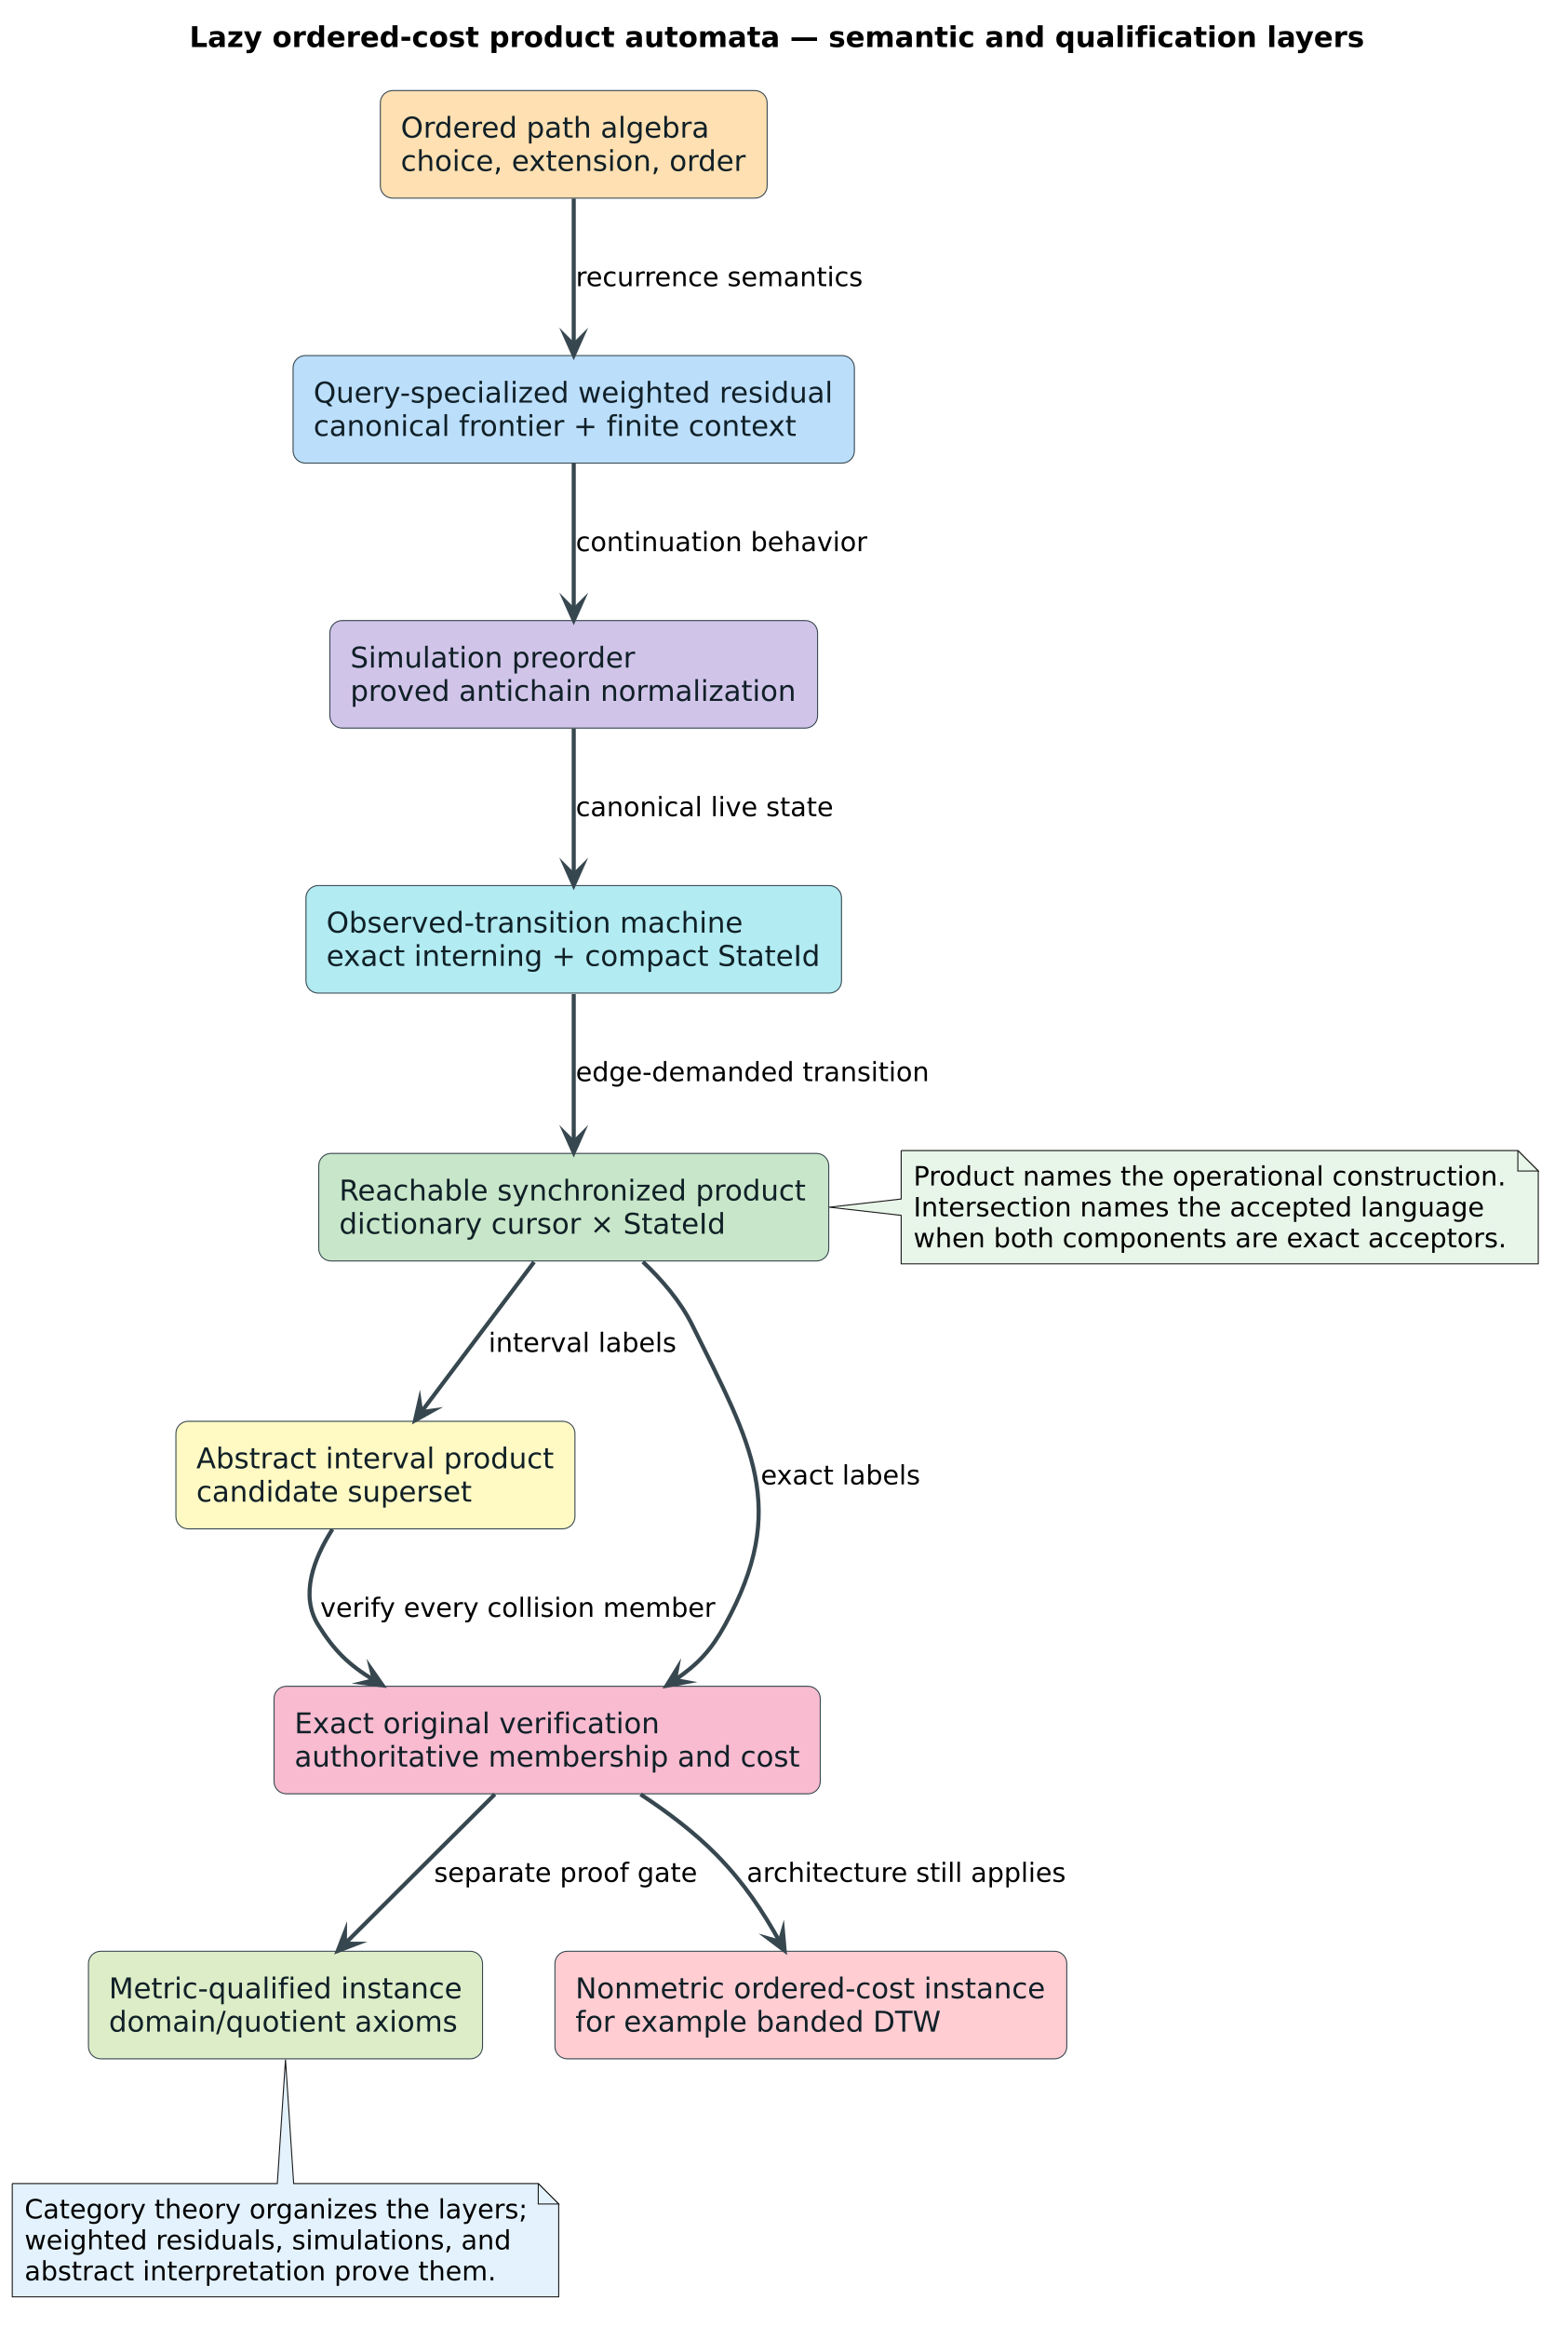
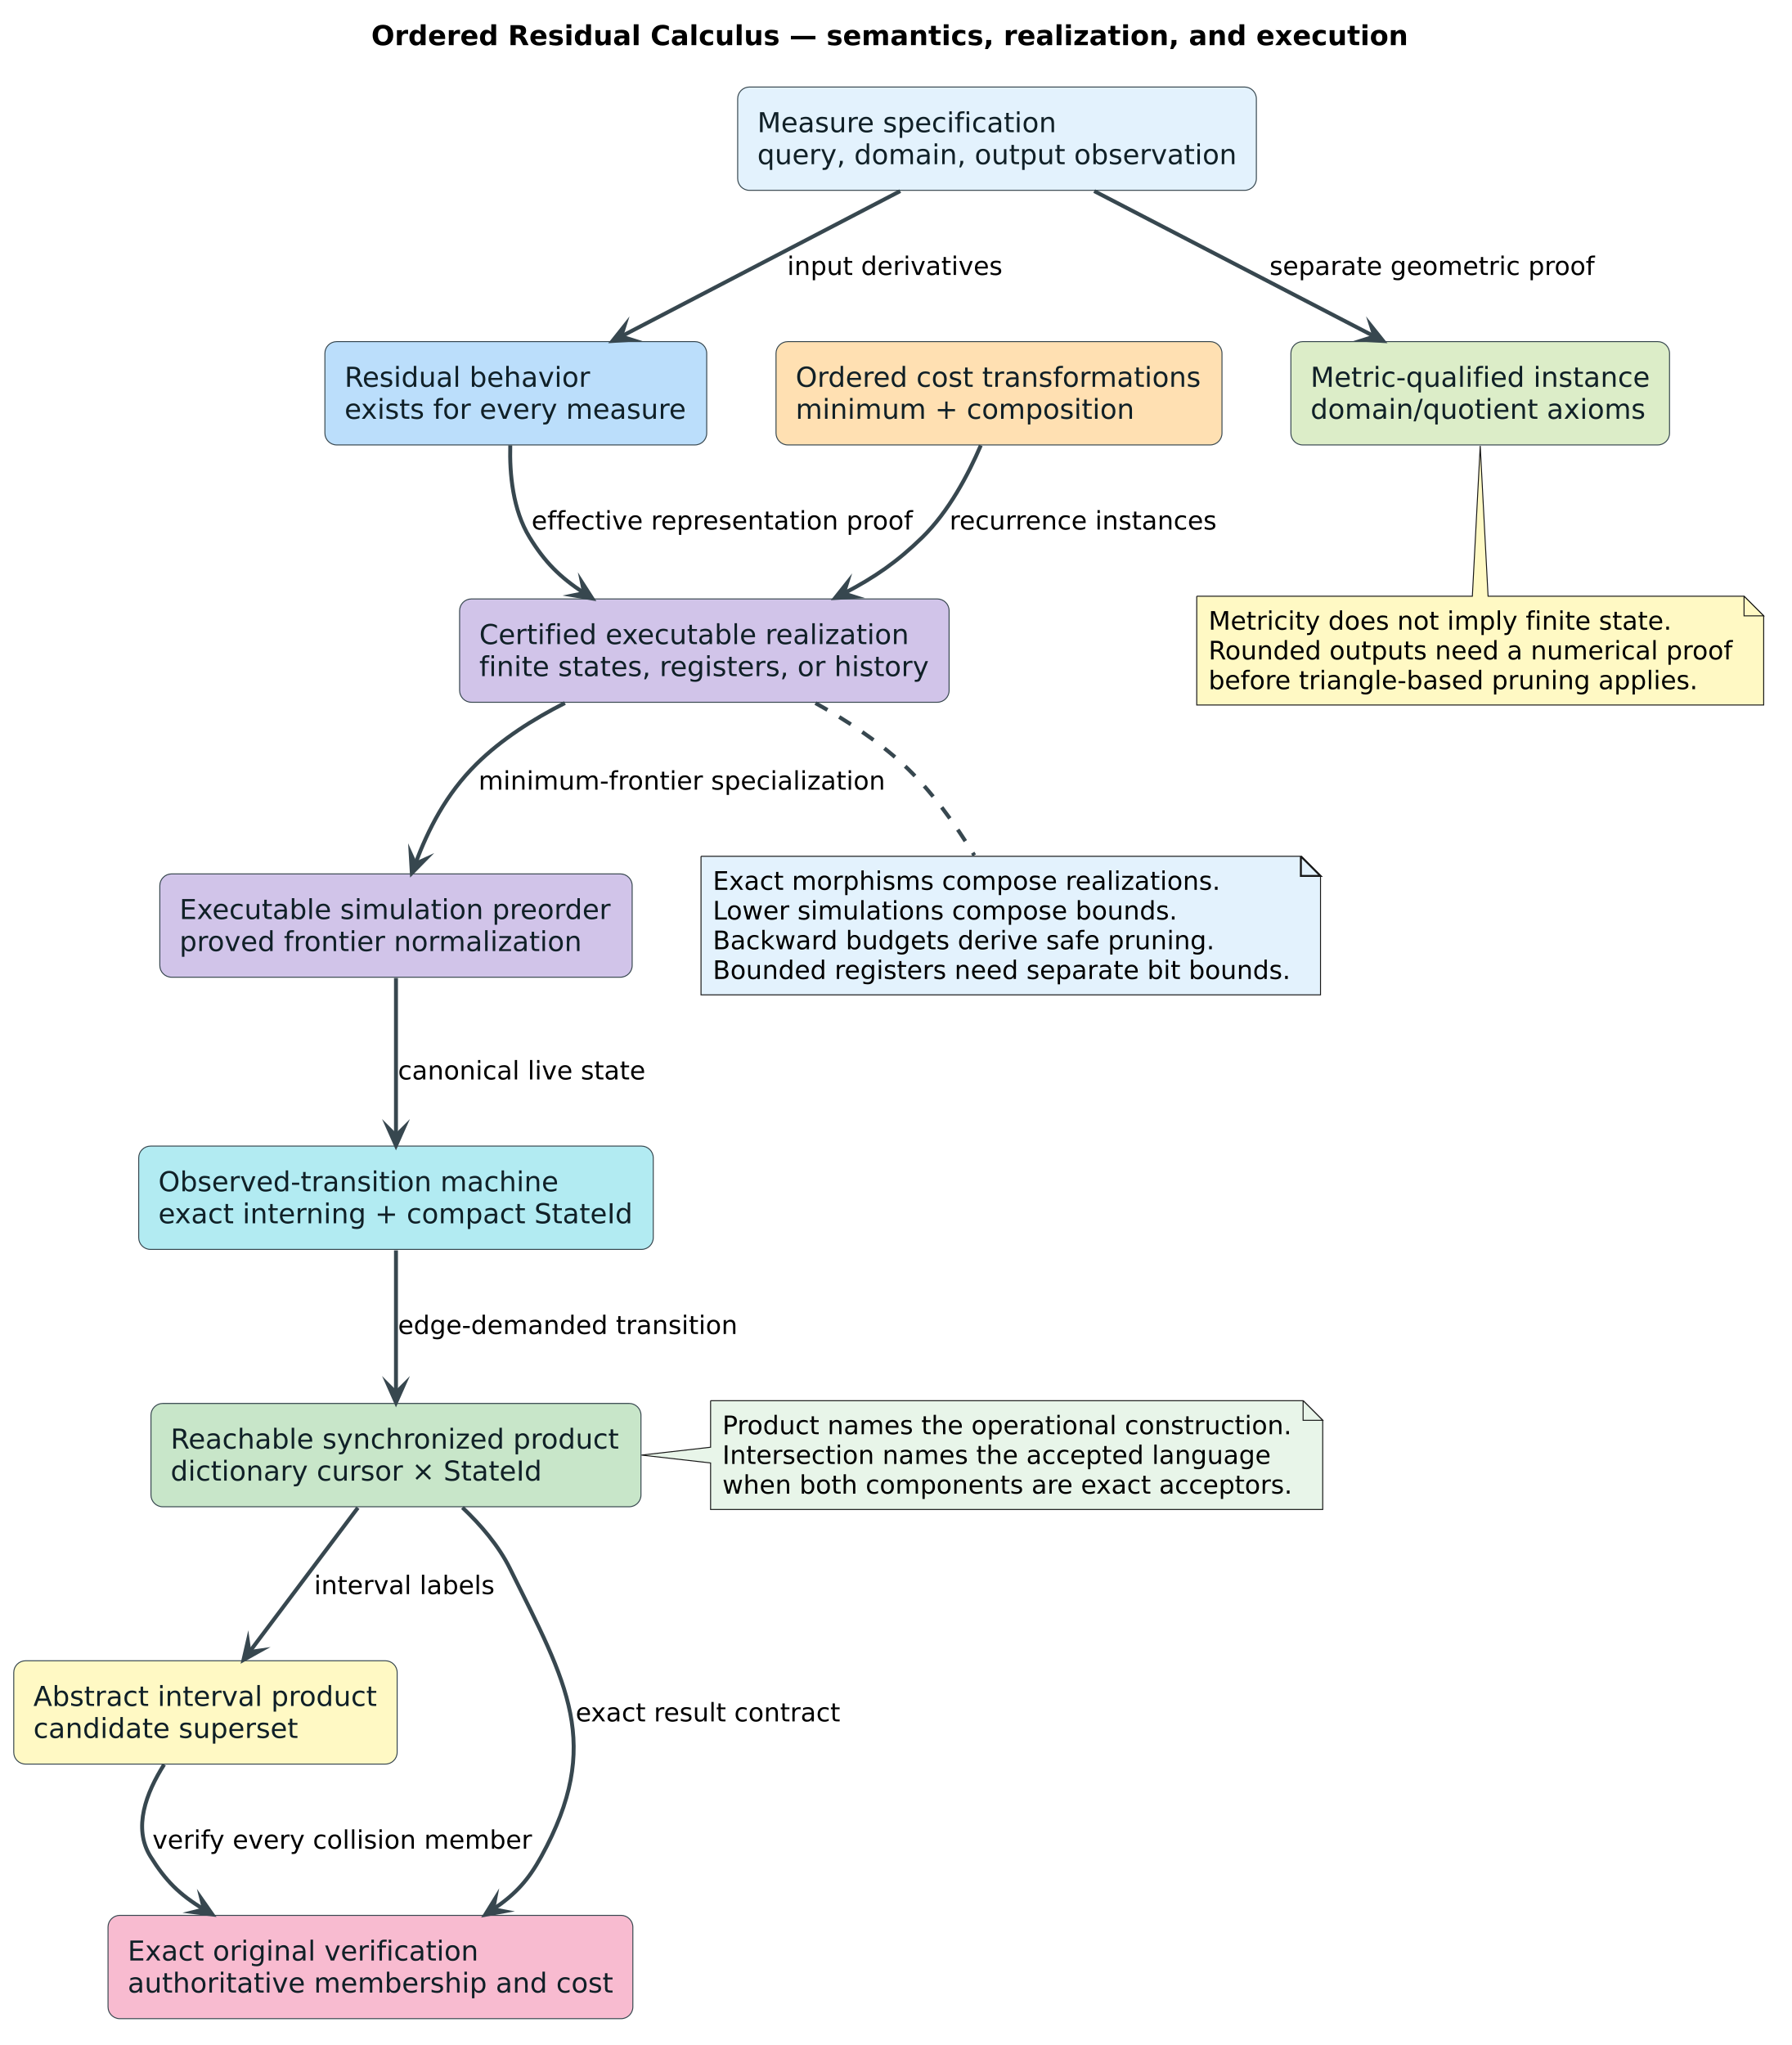
- <svg xmlns="http://www.w3.org/2000/svg" contentStyleType="text/css" data-diagram-type="DESCRIPTION" height="1138px" preserveAspectRatio="none" style="width:767px;height:1138px;background:#FFFFFF;" version="1.1" viewBox="0 0 767 1138" width="767px" zoomAndPan="magnify">
+ <svg xmlns="http://www.w3.org/2000/svg" contentStyleType="text/css" data-diagram-type="DESCRIPTION" height="1041px" preserveAspectRatio="none" style="width:912px;height:1041px;background:#FFFFFF;" version="1.1" viewBox="0 0 912 1041" width="912px" zoomAndPan="magnify">
  <defs />
  <g>
    <g class="title" data-source-line="13">
-       <text fill="#000000" font-family="'DejaVu Sans'" font-size="14" font-weight="700" lengthAdjust="spacing" textLength="575.176" x="92.648" y="22.995">Lazy ordered-cost product automata — semantic and qualification layers</text>
+       <text fill="#000000" font-family="'DejaVu Sans'" font-size="14" font-weight="700" lengthAdjust="spacing" textLength="527.892" x="189.012" y="22.995">Ordered Residual Calculus — semantics, realization, and execution</text>
    </g>
-     <g class="entity" data-qualified-name="Algebra" data-source-line="15" id="ent0001">
-       <rect fill="#FFE0B2" height="52.594" rx="6" ry="6" style="stroke:#37474F;stroke-width:0.5;" width="189.21" x="186.05" y="44.297" />
-       <text fill="#102027" font-family="'DejaVu Sans'" font-size="14" lengthAdjust="spacing" textLength="151.45" x="196.05" y="67.292">Ordered path algebra</text>
-       <text fill="#102027" font-family="'DejaVu Sans'" font-size="14" lengthAdjust="spacing" textLength="169.21" x="196.05" y="83.589">choice, extension, order</text>
+     <g class="entity" data-qualified-name="Measure" data-source-line="15" id="ent0001">
+       <rect fill="#E3F2FD" height="52.594" rx="6" ry="6" style="stroke:#37474F;stroke-width:0.5;" width="264.07" x="375.56" y="44.297" />
+       <text fill="#102027" font-family="'DejaVu Sans'" font-size="14" lengthAdjust="spacing" textLength="152.551" x="385.56" y="67.292">Measure specification</text>
+       <text fill="#102027" font-family="'DejaVu Sans'" font-size="14" lengthAdjust="spacing" textLength="244.07" x="385.56" y="83.589">query, domain, output observation</text>
    </g>
    <g class="entity" data-qualified-name="Residual" data-source-line="16" id="ent0002">
-       <rect fill="#BBDEFB" height="52.594" rx="6" ry="6" style="stroke:#37474F;stroke-width:0.5;" width="274.57" x="143.37" y="173.887" />
-       <text fill="#102027" font-family="'DejaVu Sans'" font-size="14" lengthAdjust="spacing" textLength="254.57" x="153.37" y="196.882">Query-specialized weighted residual</text>
-       <text fill="#102027" font-family="'DejaVu Sans'" font-size="14" lengthAdjust="spacing" textLength="236.742" x="153.37" y="213.179">canonical frontier + finite context</text>
+       <rect fill="#BBDEFB" height="52.594" rx="6" ry="6" style="stroke:#37474F;stroke-width:0.5;" width="194.385" x="165.41" y="173.897" />
+       <text fill="#102027" font-family="'DejaVu Sans'" font-size="14" lengthAdjust="spacing" textLength="125.651" x="175.41" y="196.892">Residual behavior</text>
+       <text fill="#102027" font-family="'DejaVu Sans'" font-size="14" lengthAdjust="spacing" textLength="174.385" x="175.41" y="213.189">exists for every measure</text>
    </g>
-     <g class="entity" data-qualified-name="Simulation" data-source-line="17" id="ent0003">
-       <rect fill="#D1C4E9" height="52.594" rx="6" ry="6" style="stroke:#37474F;stroke-width:0.5;" width="238.572" x="161.36" y="303.477" />
-       <text fill="#102027" font-family="'DejaVu Sans'" font-size="14" lengthAdjust="spacing" textLength="139.856" x="171.36" y="326.472">Simulation preorder</text>
-       <text fill="#102027" font-family="'DejaVu Sans'" font-size="14" lengthAdjust="spacing" textLength="218.572" x="171.36" y="342.769">proved antichain normalization</text>
+     <g class="entity" data-qualified-name="Algebra" data-source-line="17" id="ent0003">
+       <rect fill="#FFE0B2" height="52.594" rx="6" ry="6" style="stroke:#37474F;stroke-width:0.5;" width="227.047" x="395.08" y="173.897" />
+       <text fill="#102027" font-family="'DejaVu Sans'" font-size="14" lengthAdjust="spacing" textLength="207.047" x="405.08" y="196.892">Ordered cost transformations</text>
+       <text fill="#102027" font-family="'DejaVu Sans'" font-size="14" lengthAdjust="spacing" textLength="172.423" x="405.08" y="213.189">minimum + composition</text>
    </g>
-     <g class="entity" data-qualified-name="Machine" data-source-line="18" id="ent0004">
-       <rect fill="#B2EBF2" height="52.594" rx="6" ry="6" style="stroke:#37474F;stroke-width:0.5;" width="261.965" x="149.67" y="433.077" />
-       <text fill="#102027" font-family="'DejaVu Sans'" font-size="14" lengthAdjust="spacing" textLength="203.718" x="159.67" y="456.072">Observed-transition machine</text>
-       <text fill="#102027" font-family="'DejaVu Sans'" font-size="14" lengthAdjust="spacing" textLength="241.965" x="159.67" y="472.369">exact interning + compact StateId</text>
+     <g class="entity" data-qualified-name="Realization" data-source-line="18" id="ent0004">
+       <rect fill="#D1C4E9" height="52.594" rx="6" ry="6" style="stroke:#37474F;stroke-width:0.5;" width="249.209" x="233.99" y="304.887" />
+       <text fill="#102027" font-family="'DejaVu Sans'" font-size="14" lengthAdjust="spacing" textLength="219.755" x="243.99" y="327.882">Certified executable realization</text>
+       <text fill="#102027" font-family="'DejaVu Sans'" font-size="14" lengthAdjust="spacing" textLength="229.209" x="243.99" y="344.179">finite states, registers, or history</text>
    </g>
-     <g class="entity" data-qualified-name="Product" data-source-line="19" id="ent0005">
-       <rect fill="#C8E6C9" height="52.594" rx="6" ry="6" style="stroke:#37474F;stroke-width:0.5;" width="249.469" x="155.92" y="564.067" />
-       <text fill="#102027" font-family="'DejaVu Sans'" font-size="14" lengthAdjust="spacing" textLength="229.469" x="165.92" y="587.062">Reachable synchronized product</text>
-       <text fill="#102027" font-family="'DejaVu Sans'" font-size="14" lengthAdjust="spacing" textLength="189.007" x="165.92" y="603.359">dictionary cursor × StateId</text>
+     <g class="entity" data-qualified-name="Simulation" data-source-line="19" id="ent0005">
+       <rect fill="#D1C4E9" height="52.594" rx="6" ry="6" style="stroke:#37474F;stroke-width:0.5;" width="240.486" x="81.36" y="444.857" />
+       <text fill="#102027" font-family="'DejaVu Sans'" font-size="14" lengthAdjust="spacing" textLength="220.486" x="91.36" y="467.852">Executable simulation preorder</text>
+       <text fill="#102027" font-family="'DejaVu Sans'" font-size="14" lengthAdjust="spacing" textLength="205.7" x="91.36" y="484.149">proved frontier normalization</text>
    </g>
-     <g class="entity" data-qualified-name="Abstract" data-source-line="20" id="ent0006">
-       <rect fill="#FFF9C4" height="52.594" rx="6" ry="6" style="stroke:#37474F;stroke-width:0.5;" width="195.198" x="86.05" y="695.067" />
-       <text fill="#102027" font-family="'DejaVu Sans'" font-size="14" lengthAdjust="spacing" textLength="175.198" x="96.05" y="718.062">Abstract interval product</text>
-       <text fill="#102027" font-family="'DejaVu Sans'" font-size="14" lengthAdjust="spacing" textLength="134.764" x="96.05" y="734.359">candidate superset</text>
+     <g class="entity" data-qualified-name="Machine" data-source-line="20" id="ent0006">
+       <rect fill="#B2EBF2" height="52.594" rx="6" ry="6" style="stroke:#37474F;stroke-width:0.5;" width="261.965" x="70.62" y="583.417" />
+       <text fill="#102027" font-family="'DejaVu Sans'" font-size="14" lengthAdjust="spacing" textLength="203.718" x="80.62" y="606.412">Observed-transition machine</text>
+       <text fill="#102027" font-family="'DejaVu Sans'" font-size="14" lengthAdjust="spacing" textLength="241.965" x="80.62" y="622.709">exact interning + compact StateId</text>
    </g>
-     <g class="entity" data-qualified-name="Verify" data-source-line="21" id="ent0007">
-       <rect fill="#F8BBD0" height="52.594" rx="6" ry="6" style="stroke:#37474F;stroke-width:0.5;" width="267.194" x="134.05" y="824.657" />
-       <text fill="#102027" font-family="'DejaVu Sans'" font-size="14" lengthAdjust="spacing" textLength="178.582" x="144.05" y="847.652">Exact original verification</text>
-       <text fill="#102027" font-family="'DejaVu Sans'" font-size="14" lengthAdjust="spacing" textLength="247.194" x="144.05" y="863.949">authoritative membership and cost</text>
+     <g class="entity" data-qualified-name="Product" data-source-line="21" id="ent0007">
+       <rect fill="#C8E6C9" height="52.594" rx="6" ry="6" style="stroke:#37474F;stroke-width:0.5;" width="249.469" x="76.86" y="714.417" />
+       <text fill="#102027" font-family="'DejaVu Sans'" font-size="14" lengthAdjust="spacing" textLength="229.469" x="86.86" y="737.412">Reachable synchronized product</text>
+       <text fill="#102027" font-family="'DejaVu Sans'" font-size="14" lengthAdjust="spacing" textLength="189.007" x="86.86" y="753.709">dictionary cursor × StateId</text>
    </g>
-     <g class="entity" data-qualified-name="Metric" data-source-line="22" id="ent0008">
-       <rect fill="#DCEDC8" height="52.594" rx="6" ry="6" style="stroke:#37474F;stroke-width:0.5;" width="192.772" x="43.27" y="954.257" />
-       <text fill="#102027" font-family="'DejaVu Sans'" font-size="14" lengthAdjust="spacing" textLength="172.772" x="53.27" y="977.252">Metric-qualified instance</text>
-       <text fill="#102027" font-family="'DejaVu Sans'" font-size="14" lengthAdjust="spacing" textLength="170.529" x="53.27" y="993.549">domain/quotient axioms</text>
+     <g class="entity" data-qualified-name="Abstract" data-source-line="22" id="ent0008">
+       <rect fill="#FFF9C4" height="52.594" rx="6" ry="6" style="stroke:#37474F;stroke-width:0.5;" width="195.198" x="7" y="845.407" />
+       <text fill="#102027" font-family="'DejaVu Sans'" font-size="14" lengthAdjust="spacing" textLength="175.198" x="17" y="868.402">Abstract interval product</text>
+       <text fill="#102027" font-family="'DejaVu Sans'" font-size="14" lengthAdjust="spacing" textLength="134.764" x="17" y="884.699">candidate superset</text>
    </g>
-     <g class="entity" data-qualified-name="Nonmetric" data-source-line="23" id="ent0009">
-       <rect fill="#FFCDD2" height="52.594" rx="6" ry="6" style="stroke:#37474F;stroke-width:0.5;" width="250.378" x="271.46" y="954.257" />
-       <text fill="#102027" font-family="'DejaVu Sans'" font-size="14" lengthAdjust="spacing" textLength="230.378" x="281.46" y="977.252">Nonmetric ordered-cost instance</text>
-       <text fill="#102027" font-family="'DejaVu Sans'" font-size="14" lengthAdjust="spacing" textLength="179.006" x="281.46" y="993.549">for example banded DTW</text>
+     <g class="entity" data-qualified-name="Verify" data-source-line="23" id="ent0009">
+       <rect fill="#F8BBD0" height="52.594" rx="6" ry="6" style="stroke:#37474F;stroke-width:0.5;" width="267.194" x="55" y="975.007" />
+       <text fill="#102027" font-family="'DejaVu Sans'" font-size="14" lengthAdjust="spacing" textLength="178.582" x="65" y="998.002">Exact original verification</text>
+       <text fill="#102027" font-family="'DejaVu Sans'" font-size="14" lengthAdjust="spacing" textLength="247.194" x="65" y="1014.299">authoritative membership and cost</text>
    </g>
-     <g class="entity" data-qualified-name="GMN19" data-source-line="36" id="ent0020">
-       <path d="M440.82,562.667 L440.82,586.367 L405.63,590.367 L440.82,594.367 L440.82,618.065 A0,0 0 0 0 440.82,618.065 L752.473,618.065 A0,0 0 0 0 752.473,618.065 L752.473,572.667 L742.473,562.667 L440.82,562.667 A0,0 0 0 0 440.82,562.667" fill="#E8F5E9" style="stroke:#181818;stroke-width:0.5;" />
-       <path d="M742.473,562.667 L742.473,572.667 L752.473,572.667 L742.473,562.667" fill="#E8F5E9" style="stroke:#181818;stroke-width:0.5;" />
-       <text fill="#000000" font-family="'DejaVu Sans'" font-size="13" lengthAdjust="spacing" textLength="290.348" x="446.82" y="579.734">Product names the operational construction.</text>
-       <text fill="#000000" font-family="'DejaVu Sans'" font-size="13" lengthAdjust="spacing" textLength="279.221" x="446.82" y="594.867">Intersection names the accepted language</text>
-       <text fill="#000000" font-family="'DejaVu Sans'" font-size="13" lengthAdjust="spacing" textLength="290.653" x="446.82" y="609.999">when both components are exact acceptors.</text>
+     <g class="entity" data-qualified-name="Metric" data-source-line="24" id="ent0010">
+       <rect fill="#DCEDC8" height="52.594" rx="6" ry="6" style="stroke:#37474F;stroke-width:0.5;" width="192.772" x="657.21" y="173.897" />
+       <text fill="#102027" font-family="'DejaVu Sans'" font-size="14" lengthAdjust="spacing" textLength="172.772" x="667.21" y="196.892">Metric-qualified instance</text>
+       <text fill="#102027" font-family="'DejaVu Sans'" font-size="14" lengthAdjust="spacing" textLength="170.529" x="667.21" y="213.189">domain/quotient axioms</text>
    </g>
-     <g class="entity" data-qualified-name="GMN22" data-source-line="42" id="ent0023">
-       <path d="M6,1067.847 L6,1123.245 A0,0 0 0 0 6,1123.245 L273.302,1123.245 A0,0 0 0 0 273.302,1123.245 L273.302,1077.847 L263.302,1067.847 L143.65,1067.847 L139.65,1007.197 L135.65,1067.847 L6,1067.847 A0,0 0 0 0 6,1067.847" fill="#E3F2FD" style="stroke:#181818;stroke-width:0.5;" />
-       <path d="M263.302,1067.847 L263.302,1077.847 L273.302,1077.847 L263.302,1067.847" fill="#E3F2FD" style="stroke:#181818;stroke-width:0.5;" />
-       <text fill="#000000" font-family="'DejaVu Sans'" font-size="13" lengthAdjust="spacing" textLength="246.302" x="12" y="1084.914">Category theory organizes the layers;</text>
-       <text fill="#000000" font-family="'DejaVu Sans'" font-size="13" lengthAdjust="spacing" textLength="238.31" x="12" y="1100.047">weighted residuals, simulations, and</text>
-       <text fill="#000000" font-family="'DejaVu Sans'" font-size="13" lengthAdjust="spacing" textLength="231.264" x="12" y="1115.179">abstract interpretation prove them.</text>
+     <g class="entity" data-qualified-name="GMN21" data-source-line="38" id="ent0022">
+       <path d="M361.77,713.007 L361.77,736.707 L326.58,740.707 L361.77,744.707 L361.77,768.405 A0,0 0 0 0 361.77,768.405 L673.423,768.405 A0,0 0 0 0 673.423,768.405 L673.423,723.007 L663.423,713.007 L361.77,713.007 A0,0 0 0 0 361.77,713.007" fill="#E8F5E9" style="stroke:#181818;stroke-width:0.5;" />
+       <path d="M663.423,713.007 L663.423,723.007 L673.423,723.007 L663.423,713.007" fill="#E8F5E9" style="stroke:#181818;stroke-width:0.5;" />
+       <text fill="#000000" font-family="'DejaVu Sans'" font-size="13" lengthAdjust="spacing" textLength="290.348" x="367.77" y="730.074">Product names the operational construction.</text>
+       <text fill="#000000" font-family="'DejaVu Sans'" font-size="13" lengthAdjust="spacing" textLength="279.221" x="367.77" y="745.207">Intersection names the accepted language</text>
+       <text fill="#000000" font-family="'DejaVu Sans'" font-size="13" lengthAdjust="spacing" textLength="290.653" x="367.77" y="760.339">when both components are exact acceptors.</text>
    </g>
-     <g class="link" data-entity-1="ent0001" data-entity-2="ent0002" data-link-type="dependency" data-source-line="25" id="lnk10">
-       <path d="M280.65,97.107 C280.65,119.357 280.65,146.477 280.65,168.717" fill="none" id="Algebra-to-Residual" style="stroke:#37474F;stroke-width:2;" />
-       <polygon fill="#37474F" points="280.65,173.717,284.65,164.717,280.65,168.717,276.65,164.717,280.65,173.717" style="stroke:#37474F;stroke-width:2;stroke-linejoin:miter;stroke-miterlimit:10;" />
-       <text fill="#000000" font-family="'DejaVu Sans'" font-size="13" lengthAdjust="spacing" textLength="141.204" x="281.65" y="139.954">recurrence semantics</text>
+     <g class="entity" data-qualified-name="GMN24" data-source-line="44" id="ent0025">
+       <path d="M356.9,435.887 L356.9,506.418 L672.292,506.418 L672.292,445.887 L662.292,435.887 L356.9,435.887" fill="#E3F2FD" style="stroke:#181818;stroke-width:0.5;" />
+       <path d="M662.292,435.887 L662.292,445.887 L672.292,445.887 L662.292,435.887" fill="#E3F2FD" style="stroke:#181818;stroke-width:1;" />
+       <text fill="#000000" font-family="'DejaVu Sans'" font-size="13" lengthAdjust="spacing" textLength="258.661" x="362.9" y="452.954">Exact morphisms compose realizations.</text>
+       <text fill="#000000" font-family="'DejaVu Sans'" font-size="13" lengthAdjust="spacing" textLength="236.691" x="362.9" y="468.087">Lower simulations compose bounds.</text>
+       <text fill="#000000" font-family="'DejaVu Sans'" font-size="13" lengthAdjust="spacing" textLength="255.671" x="362.9" y="483.219">Backward budgets derive safe pruning.</text>
+       <text fill="#000000" font-family="'DejaVu Sans'" font-size="13" lengthAdjust="spacing" textLength="294.392" x="362.9" y="498.352">Bounded registers need separate bit bounds.</text>
    </g>
-     <g class="link" data-entity-1="ent0002" data-entity-2="ent0003" data-link-type="dependency" data-source-line="26" id="lnk11">
-       <path d="M280.65,226.697 C280.65,248.957 280.65,276.067 280.65,298.307" fill="none" id="Residual-to-Simulation" style="stroke:#37474F;stroke-width:2;" />
-       <polygon fill="#37474F" points="280.65,303.307,284.65,294.307,280.65,298.307,276.65,294.307,280.65,303.307" style="stroke:#37474F;stroke-width:2;stroke-linejoin:miter;stroke-miterlimit:10;" />
-       <text fill="#000000" font-family="'DejaVu Sans'" font-size="13" lengthAdjust="spacing" textLength="142.587" x="281.65" y="269.544">continuation behavior</text>
+     <g class="entity" data-qualified-name="GMN27" data-source-line="51" id="ent0028">
+       <path d="M609.28,303.487 L609.28,358.885 A0,0 0 0 0 609.28,358.885 L897.916,358.885 A0,0 0 0 0 897.916,358.885 L897.916,313.487 L887.916,303.487 L757.6,303.487 L753.6,226.987 L749.6,303.487 L609.28,303.487 A0,0 0 0 0 609.28,303.487" fill="#FFF9C4" style="stroke:#181818;stroke-width:0.5;" />
+       <path d="M887.916,303.487 L887.916,313.487 L897.916,313.487 L887.916,303.487" fill="#FFF9C4" style="stroke:#181818;stroke-width:0.5;" />
+       <text fill="#000000" font-family="'DejaVu Sans'" font-size="13" lengthAdjust="spacing" textLength="235.777" x="615.28" y="320.554">Metricity does not imply finite state.</text>
+       <text fill="#000000" font-family="'DejaVu Sans'" font-size="13" lengthAdjust="spacing" textLength="267.636" x="615.28" y="335.687">Rounded outputs need a numerical proof</text>
+       <text fill="#000000" font-family="'DejaVu Sans'" font-size="13" lengthAdjust="spacing" textLength="249.349" x="615.28" y="350.819">before triangle-based pruning applies.</text>
    </g>
-     <g class="link" data-entity-1="ent0003" data-entity-2="ent0004" data-link-type="dependency" data-source-line="27" id="lnk12">
-       <path d="M280.65,356.287 C280.65,378.547 280.65,405.657 280.65,427.907" fill="none" id="Simulation-to-Machine" style="stroke:#37474F;stroke-width:2;" />
-       <polygon fill="#37474F" points="280.65,432.907,284.65,423.907,280.65,427.907,276.65,423.907,280.65,432.907" style="stroke:#37474F;stroke-width:2;stroke-linejoin:miter;stroke-miterlimit:10;" />
-       <text fill="#000000" font-family="'DejaVu Sans'" font-size="13" lengthAdjust="spacing" textLength="125.995" x="281.65" y="399.144">canonical live state</text>
+     <g class="link" data-entity-1="ent0001" data-entity-2="ent0002" data-link-type="dependency" data-source-line="26" id="lnk11">
+       <path d="M458.31,97.267 C415.7,119.457 358.834,149.067 316.244,171.257" fill="none" id="Measure-to-Residual" style="stroke:#37474F;stroke-width:2;" />
+       <polygon fill="#37474F" points="311.81,173.567,321.64,172.956,316.244,171.257,317.943,165.861,311.81,173.567" style="stroke:#37474F;stroke-width:2;stroke-linejoin:miter;stroke-miterlimit:10;" />
+       <text fill="#000000" font-family="'DejaVu Sans'" font-size="13" lengthAdjust="spacing" textLength="109.611" x="400.77" y="139.964">input derivatives</text>
    </g>
-     <g class="link" data-entity-1="ent0004" data-entity-2="ent0005" data-link-type="dependency" data-source-line="28" id="lnk13">
-       <path d="M280.65,486.167 C280.65,508.667 280.65,536.137 280.65,558.617" fill="none" id="Machine-to-Product" style="stroke:#37474F;stroke-width:2;" />
-       <polygon fill="#37474F" points="280.65,563.617,284.65,554.617,280.65,558.617,276.65,554.617,280.65,563.617" style="stroke:#37474F;stroke-width:2;stroke-linejoin:miter;stroke-miterlimit:10;" />
-       <text fill="#000000" font-family="'DejaVu Sans'" font-size="13" lengthAdjust="spacing" textLength="172.878" x="281.65" y="528.734">edge-demanded transition</text>
+     <g class="link" data-entity-1="ent0001" data-entity-2="ent0010" data-link-type="dependency" data-source-line="27" id="lnk12">
+       <path d="M557.08,97.267 C599.88,119.457 656.982,149.074 699.752,171.264" fill="none" id="Measure-to-Metric" style="stroke:#37474F;stroke-width:2;" />
+       <polygon fill="#37474F" points="704.19,173.567,698.043,165.871,699.752,171.264,694.359,172.973,704.19,173.567" style="stroke:#37474F;stroke-width:2;stroke-linejoin:miter;stroke-miterlimit:10;" />
+       <text fill="#000000" font-family="'DejaVu Sans'" font-size="13" lengthAdjust="spacing" textLength="165.807" x="646.33" y="139.964">separate geometric proof</text>
    </g>
-     <g class="link" data-entity-1="ent0005" data-entity-2="ent0007" data-link-type="dependency" data-source-line="29" id="lnk14">
-       <path d="M314.48,617.067 C323.79,625.867 332.9,636.457 338.65,648.067 C367.73,706.797 386.2,737.217 354.65,794.657 C348.02,806.737 341.63,813.739 330.17,821.559" fill="none" id="Product-to-Verify" style="stroke:#37474F;stroke-width:2;" />
-       <polygon fill="#37474F" points="326.04,824.377,335.729,822.608,330.17,821.559,331.219,816,326.04,824.377" style="stroke:#37474F;stroke-width:2;stroke-linejoin:miter;stroke-miterlimit:10;" />
-       <text fill="#000000" font-family="'DejaVu Sans'" font-size="13" lengthAdjust="spacing" textLength="78.248" x="372.13" y="725.934">exact labels</text>
+     <g class="link" data-entity-1="ent0002" data-entity-2="ent0004" data-link-type="dependency" data-source-line="28" id="lnk13">
+       <path d="M259.78,226.677 C259.38,241.367 261.1,259.617 269.6,273.487 C277.36,286.137 284.933,293.708 297.393,301.908" fill="none" id="Residual-to-Realization" style="stroke:#37474F;stroke-width:2;" />
+       <polygon fill="#37474F" points="301.57,304.657,296.251,296.368,297.393,301.908,291.853,303.051,301.57,304.657" style="stroke:#37474F;stroke-width:2;stroke-linejoin:miter;stroke-miterlimit:10;" />
+       <text fill="#000000" font-family="'DejaVu Sans'" font-size="13" lengthAdjust="spacing" textLength="194.956" x="270.6" y="269.554">effective representation proof</text>
    </g>
-     <g class="link" data-entity-1="ent0005" data-entity-2="ent0006" data-link-type="dependency" data-source-line="30" id="lnk15">
-       <path d="M261.25,617.167 C244.34,639.657 222.925,668.13 206.015,690.62" fill="none" id="Product-to-Abstract" style="stroke:#37474F;stroke-width:2;" />
-       <polygon fill="#37474F" points="203.01,694.617,211.616,689.827,206.015,690.62,205.222,685.019,203.01,694.617" style="stroke:#37474F;stroke-width:2;stroke-linejoin:miter;stroke-miterlimit:10;" />
-       <text fill="#000000" font-family="'DejaVu Sans'" font-size="13" lengthAdjust="spacing" textLength="91.908" x="238.96" y="661.134">interval labels</text>
+     <g class="link" data-entity-1="ent0003" data-entity-2="ent0004" data-link-type="dependency" data-source-line="29" id="lnk14">
+       <path d="M499.34,226.727 C492.86,241.797 482.96,260.427 469.6,273.487 C456.91,285.897 445.394,293.856 429.584,302.096" fill="none" id="Algebra-to-Realization" style="stroke:#37474F;stroke-width:2;" />
+       <polygon fill="#37474F" points="425.15,304.407,434.98,303.794,429.584,302.096,431.282,296.7,425.15,304.407" style="stroke:#37474F;stroke-width:2;stroke-linejoin:miter;stroke-miterlimit:10;" />
+       <text fill="#000000" font-family="'DejaVu Sans'" font-size="13" lengthAdjust="spacing" textLength="136.779" x="483.41" y="269.554">recurrence instances</text>
    </g>
-     <g class="link" data-entity-1="ent0006" data-entity-2="ent0007" data-link-type="dependency" data-source-line="31" id="lnk16">
-       <path d="M162.61,747.877 C153.45,762.237 146.63,780.147 155.65,794.657 C163.32,806.997 170.367,814.088 182.906,821.638" fill="none" id="Abstract-to-Verify" style="stroke:#37474F;stroke-width:2;" />
-       <polygon fill="#37474F" points="187.19,824.217,181.543,816.148,182.906,821.638,177.416,823.001,187.19,824.217" style="stroke:#37474F;stroke-width:2;stroke-linejoin:miter;stroke-miterlimit:10;" />
-       <text fill="#000000" font-family="'DejaVu Sans'" font-size="13" lengthAdjust="spacing" textLength="193.477" x="156.65" y="790.724">verify every collision member</text>
+     <g class="link" data-entity-1="ent0004" data-entity-2="ent0005" data-link-type="dependency" data-source-line="30" id="lnk15">
+       <path d="M287.6,357.867 C271.47,366.027 255.36,376.287 242.6,388.887 C226.97,404.317 217.988,422.266 211.428,439.736" fill="none" id="Realization-to-Simulation" style="stroke:#37474F;stroke-width:2;" />
+       <polygon fill="#37474F" points="209.67,444.417,216.578,437.397,211.428,439.736,209.089,434.585,209.67,444.417" style="stroke:#37474F;stroke-width:2;stroke-linejoin:miter;stroke-miterlimit:10;" />
+       <text fill="#000000" font-family="'DejaVu Sans'" font-size="13" lengthAdjust="spacing" textLength="207.346" x="243.6" y="401.954">minimum-frontier specialization</text>
    </g>
-     <g class="link" data-entity-1="ent0007" data-entity-2="ent0008" data-link-type="dependency" data-source-line="32" id="lnk17">
-       <path d="M242.06,877.467 C219.73,899.727 191.05,928.306 168.74,950.556" fill="none" id="Verify-to-Metric" style="stroke:#37474F;stroke-width:2;" />
-       <polygon fill="#37474F" points="165.2,954.087,174.397,950.564,168.74,950.556,168.748,944.899,165.2,954.087" style="stroke:#37474F;stroke-width:2;stroke-linejoin:miter;stroke-miterlimit:10;" />
-       <text fill="#000000" font-family="'DejaVu Sans'" font-size="13" lengthAdjust="spacing" textLength="129.054" x="212.31" y="920.324">separate proof gate</text>
+     <g class="link" data-entity-1="ent0005" data-entity-2="ent0006" data-link-type="dependency" data-source-line="31" id="lnk16">
+       <path d="M201.6,497.837 C201.6,522.257 201.6,553.767 201.6,578.147" fill="none" id="Simulation-to-Machine" style="stroke:#37474F;stroke-width:2;" />
+       <polygon fill="#37474F" points="201.6,583.147,205.6,574.147,201.6,578.147,197.6,574.147,201.6,583.147" style="stroke:#37474F;stroke-width:2;stroke-linejoin:miter;stroke-miterlimit:10;" />
+       <text fill="#000000" font-family="'DejaVu Sans'" font-size="13" lengthAdjust="spacing" textLength="125.995" x="202.6" y="549.484">canonical live state</text>
+     </g>
+     <g class="link" data-entity-1="ent0006" data-entity-2="ent0007" data-link-type="dependency" data-source-line="32" id="lnk17">
+       <path d="M201.6,636.507 C201.6,659.007 201.6,686.477 201.6,708.957" fill="none" id="Machine-to-Product" style="stroke:#37474F;stroke-width:2;" />
+       <polygon fill="#37474F" points="201.6,713.957,205.6,704.957,201.6,708.957,197.6,704.957,201.6,713.957" style="stroke:#37474F;stroke-width:2;stroke-linejoin:miter;stroke-miterlimit:10;" />
+       <text fill="#000000" font-family="'DejaVu Sans'" font-size="13" lengthAdjust="spacing" textLength="172.878" x="202.6" y="679.074">edge-demanded transition</text>
    </g>
    <g class="link" data-entity-1="ent0007" data-entity-2="ent0009" data-link-type="dependency" data-source-line="33" id="lnk18">
-       <path d="M313.34,877.507 C326.25,885.977 339.75,896.117 350.65,907.257 C364.08,920.967 373.223,934.846 381.402,949.576" fill="none" id="Verify-to-Nonmetric" style="stroke:#37474F;stroke-width:2;" />
-       <polygon fill="#37474F" points="383.83,953.947,382.957,944.137,381.402,949.576,375.964,948.021,383.83,953.947" style="stroke:#37474F;stroke-width:2;stroke-linejoin:miter;stroke-miterlimit:10;" />
-       <text fill="#000000" font-family="'DejaVu Sans'" font-size="13" lengthAdjust="spacing" textLength="156.667" x="365.26" y="920.324">architecture still applies</text>
+       <path d="M235.43,767.407 C244.74,776.207 253.85,786.797 259.6,798.407 C288.68,857.147 307.15,887.557 275.6,945.007 C268.96,957.077 262.58,964.079 251.12,971.899" fill="none" id="Product-to-Verify" style="stroke:#37474F;stroke-width:2;" />
+       <polygon fill="#37474F" points="246.99,974.717,256.679,972.948,251.12,971.899,252.169,966.34,246.99,974.717" style="stroke:#37474F;stroke-width:2;stroke-linejoin:miter;stroke-miterlimit:10;" />
+       <text fill="#000000" font-family="'DejaVu Sans'" font-size="13" lengthAdjust="spacing" textLength="135.224" x="293.07" y="876.274">exact result contract</text>
+     </g>
+     <g class="link" data-entity-1="ent0007" data-entity-2="ent0008" data-link-type="dependency" data-source-line="34" id="lnk19">
+       <path d="M182.2,767.507 C165.28,790.007 143.875,818.471 126.965,840.961" fill="none" id="Product-to-Abstract" style="stroke:#37474F;stroke-width:2;" />
+       <polygon fill="#37474F" points="123.96,844.957,132.566,840.167,126.965,840.961,126.172,835.36,123.96,844.957" style="stroke:#37474F;stroke-width:2;stroke-linejoin:miter;stroke-miterlimit:10;" />
+       <text fill="#000000" font-family="'DejaVu Sans'" font-size="13" lengthAdjust="spacing" textLength="91.908" x="159.91" y="811.474">interval labels</text>
+     </g>
+     <g class="link" data-entity-1="ent0008" data-entity-2="ent0009" data-link-type="dependency" data-source-line="35" id="lnk20">
+       <path d="M83.56,898.217 C74.4,912.577 67.58,930.487 76.6,945.007 C84.27,957.347 91.317,964.428 103.856,971.978" fill="none" id="Abstract-to-Verify" style="stroke:#37474F;stroke-width:2;" />
+       <polygon fill="#37474F" points="108.14,974.557,102.493,966.488,103.856,971.978,98.366,973.341,108.14,974.557" style="stroke:#37474F;stroke-width:2;stroke-linejoin:miter;stroke-miterlimit:10;" />
+       <text fill="#000000" font-family="'DejaVu Sans'" font-size="13" lengthAdjust="spacing" textLength="193.477" x="77.6" y="941.074">verify every collision member</text>
+     </g>
+     <g class="link" data-entity-1="ent0004" data-entity-2="ent0025" data-link-type="association" data-source-line="44" id="lnk26">
+       <path d="M415.17,357.917 C430.57,366.467 446.58,376.907 459.6,388.887 C474.02,402.147 486.58,419.897 496.05,435.417" fill="none" id="Realization-GMN24" style="stroke:#37474F;stroke-width:2;stroke-dasharray:7,7;" />
    </g>
  </g>
</svg>
